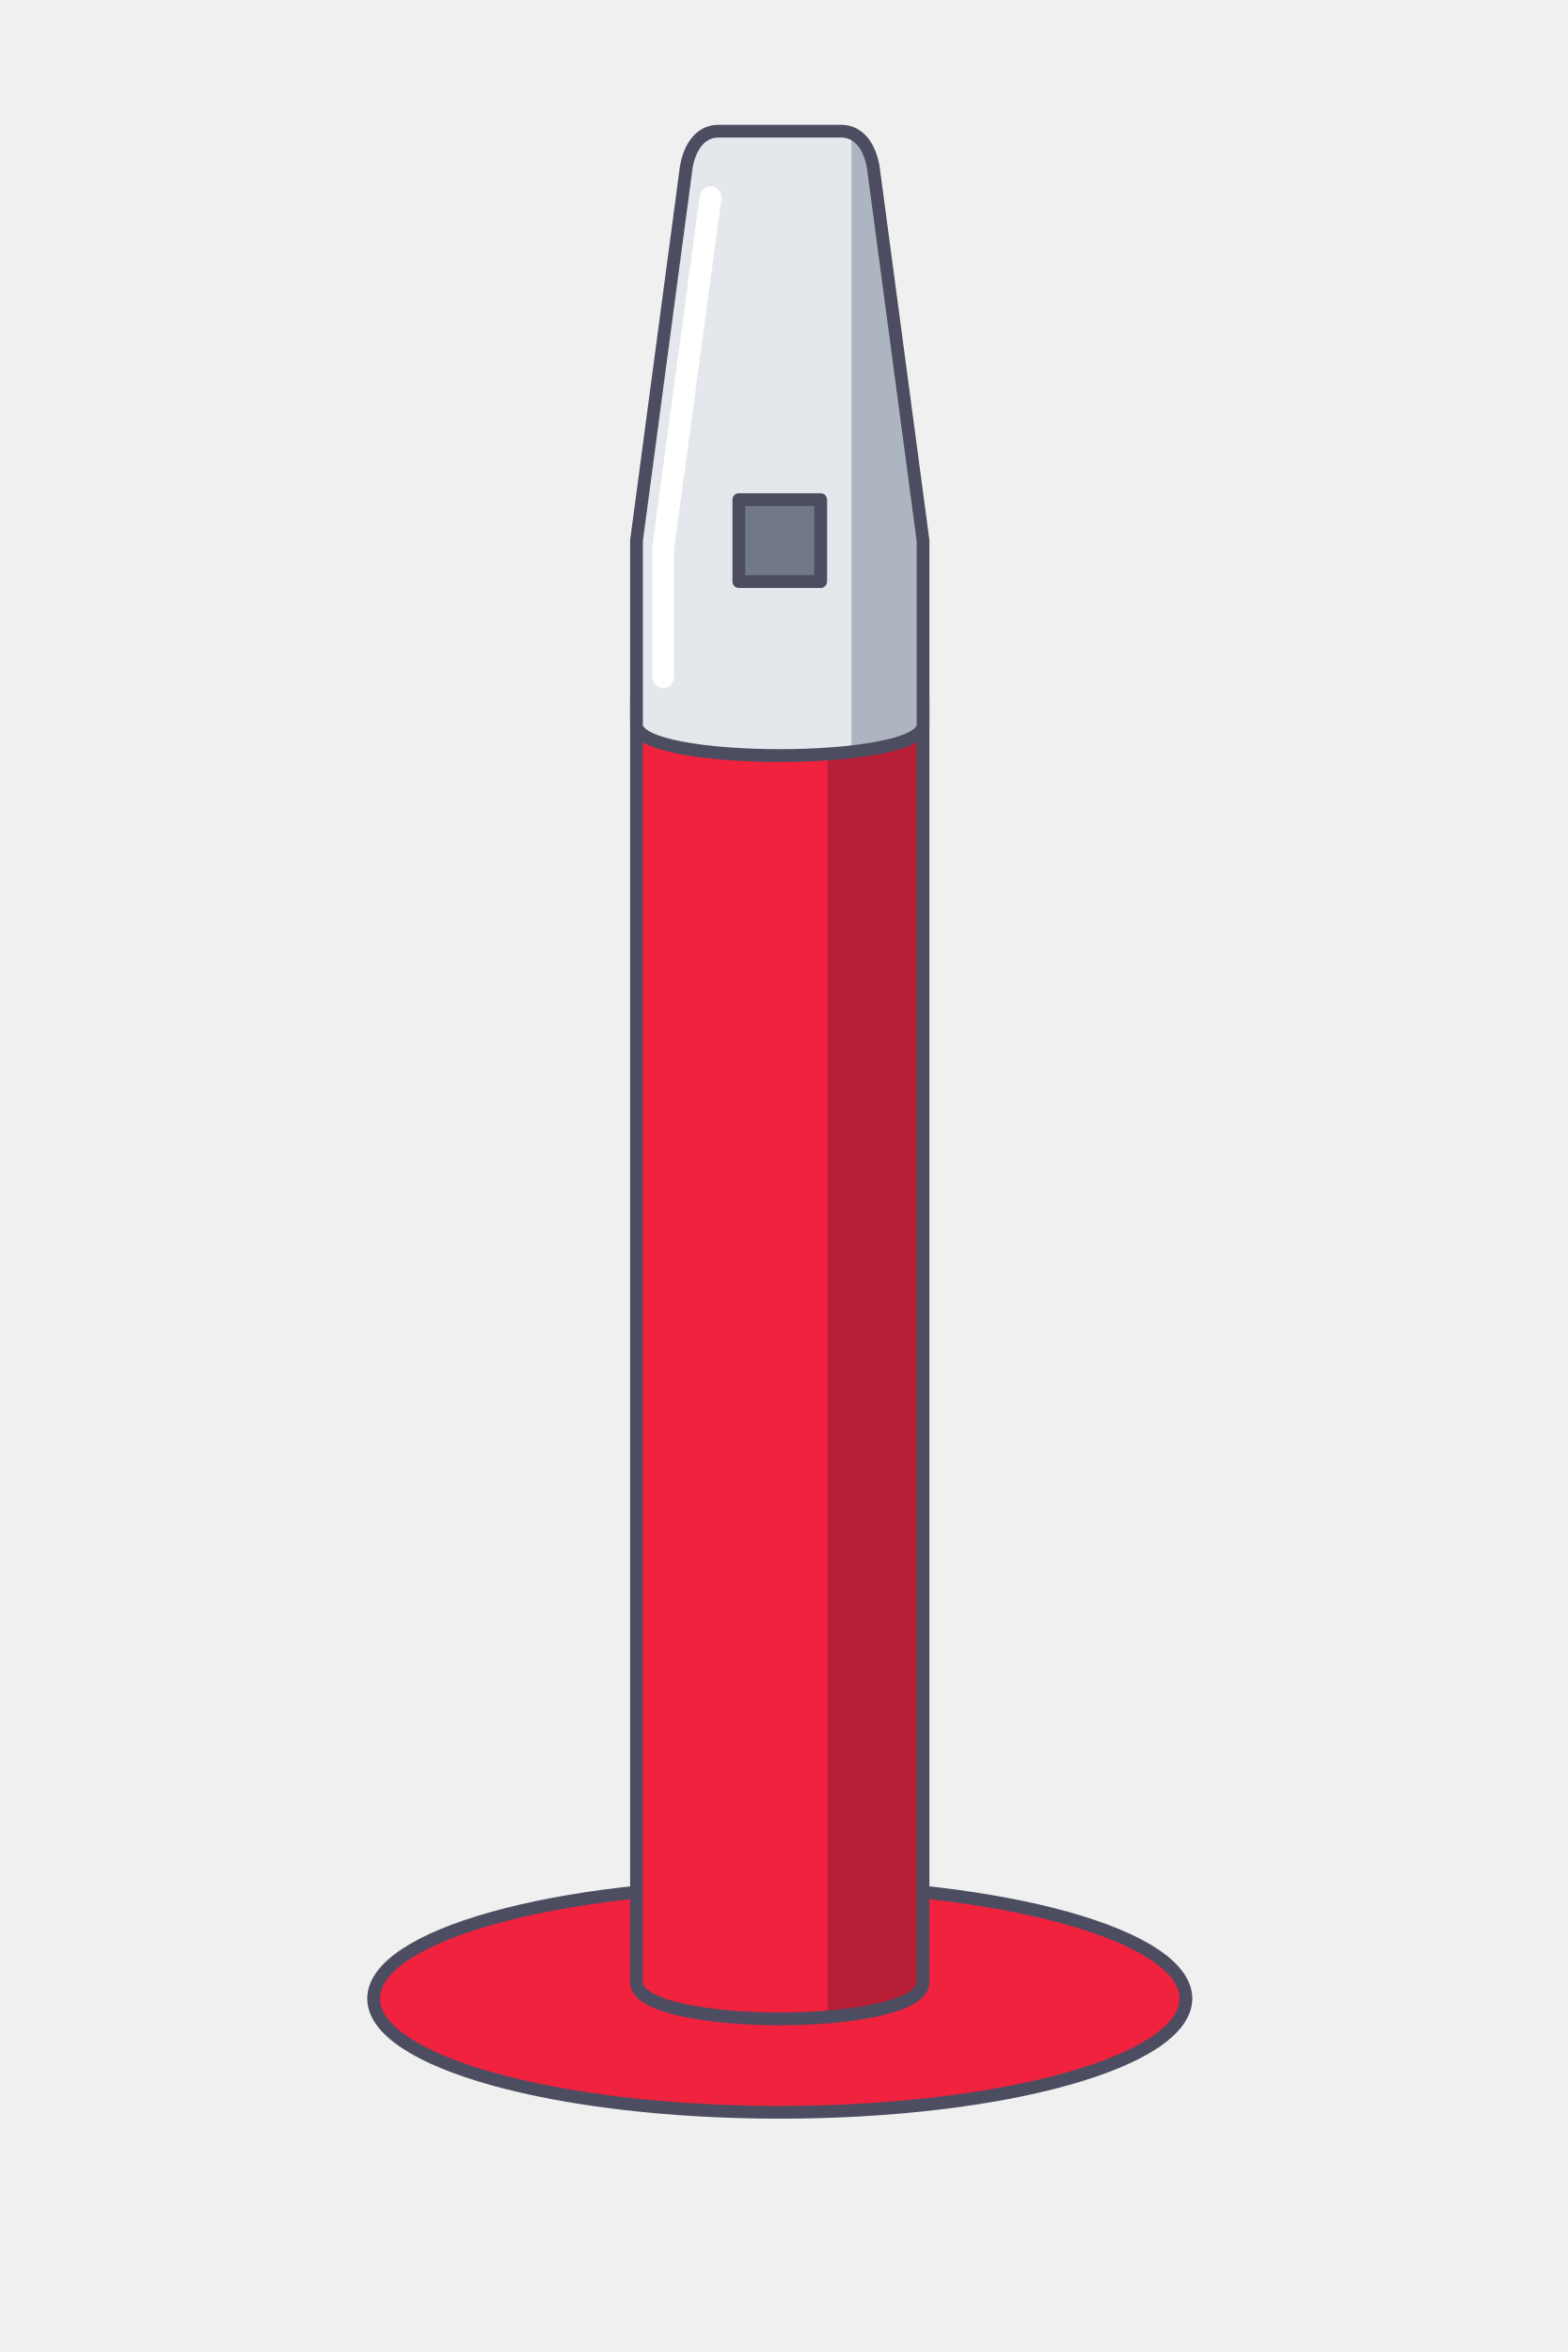
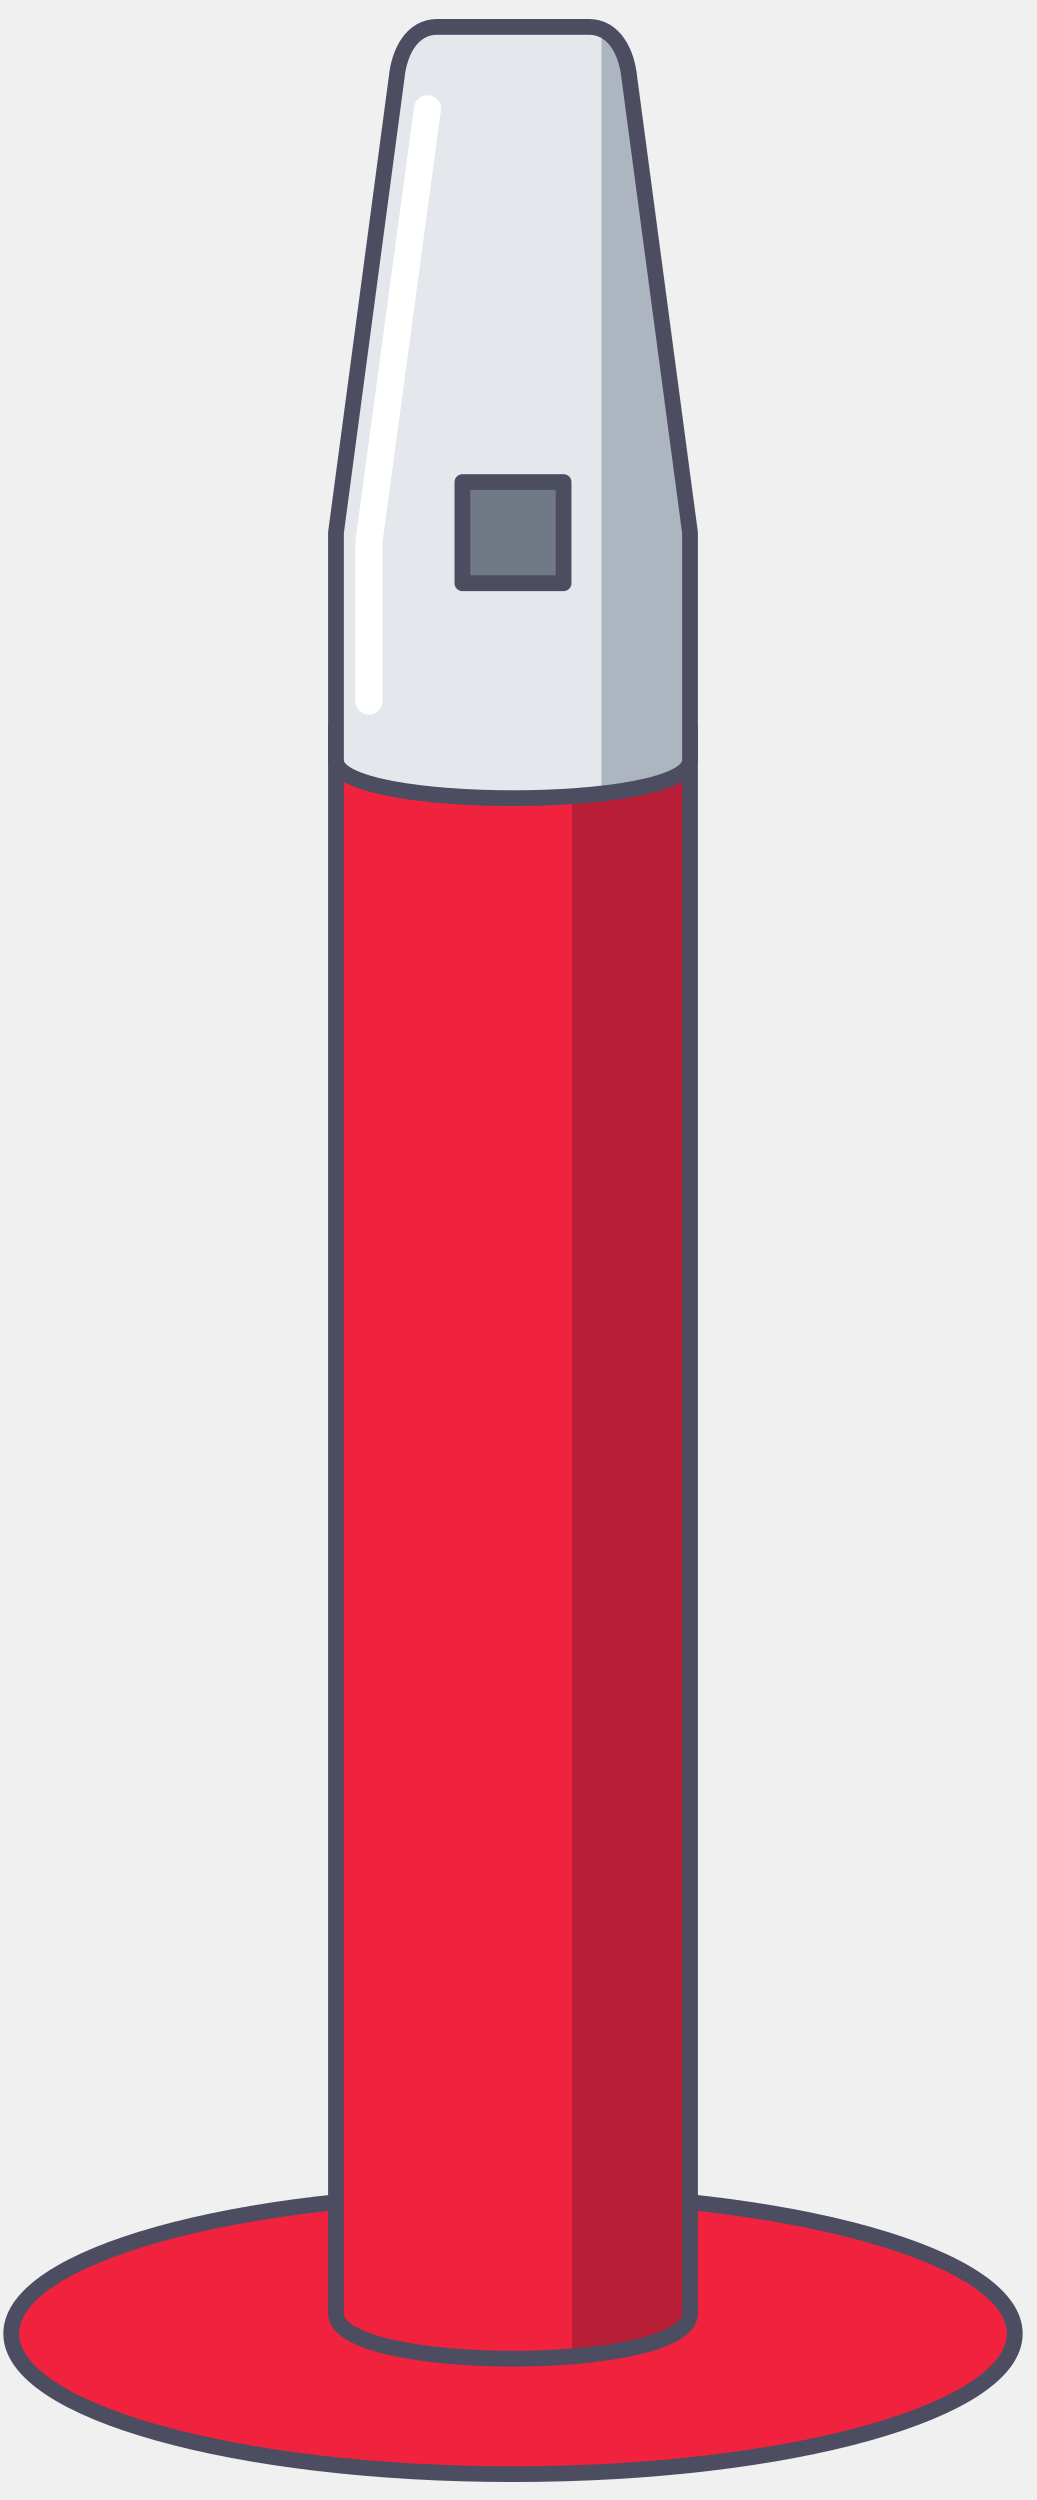
- <svg xmlns="http://www.w3.org/2000/svg" width="86" height="129" viewBox="0 0 86 129" fill="none">
+ <svg xmlns="http://www.w3.org/2000/svg" width="46" height="111" viewBox="20 6 46 111" fill="none">
  <defs>
    <clipPath id="whistle-3-clip-tube">
      <path d="M34.917 38.32H50.636V108.723C50.636 111.397 34.917 111.397 34.917 108.723V38.32Z" />
    </clipPath>
    <clipPath id="whistle-3-clip-mouthpiece">
      <path d="M39.408 7.194H46.145C47.267 7.194 47.829 8.317 47.941 9.44L50.636 29.65V39.755C50.636 42.001 34.917 42.001 34.917 39.755V29.65L37.611 9.44C37.724 8.317 38.285 7.194 39.408 7.194Z" />
    </clipPath>
  </defs>
  <g data-part="base">
    <g data-layer="fill">
      <path d="M42.776 115.852C55.081 115.852 65.056 113.059 65.056 109.614C65.056 106.169 55.081 103.376 42.776 103.376C30.472 103.376 20.497 106.169 20.497 109.614C20.497 113.059 30.472 115.852 42.776 115.852Z" fill="#F0223E" />
    </g>
    <g data-layer="line" stroke="#4C4D61" stroke-width="0.7" stroke-linejoin="round" stroke-linecap="round">
      <path d="M42.776 115.852C55.081 115.852 65.056 113.059 65.056 109.614C65.056 106.169 55.081 103.376 42.776 103.376C30.472 103.376 20.497 106.169 20.497 109.614C20.497 113.059 30.472 115.852 42.776 115.852Z" />
    </g>
  </g>
  <g data-part="tube">
    <g data-layer="fill">
      <path d="M34.917 38.32H50.636V108.723C50.636 111.397 34.917 111.397 34.917 108.723V38.32Z" fill="#F0223E" />
    </g>
    <g data-layer="shade">
      <rect clip-path="url(#whistle-3-clip-tube)" x="45.396" y="37" width="7" height="77" fill="#B81E35" />
    </g>
    <g data-layer="line" stroke="#4C4D61" stroke-width="0.7" stroke-linejoin="round" stroke-linecap="round">
      <path d="M34.917 38.32H50.636V108.723C50.636 111.397 34.917 111.397 34.917 108.723V38.32Z" />
    </g>
  </g>
  <g data-part="mouthpiece">
    <g data-layer="fill">
      <path d="M39.408 7.194H46.145C47.267 7.194 47.829 8.317 47.941 9.44L50.636 29.65V39.755C50.636 42.001 34.917 42.001 34.917 39.755V29.65L37.611 9.44C37.724 8.317 38.285 7.194 39.408 7.194Z" fill="#E4E8EC" />
    </g>
    <g data-layer="shade">
      <rect clip-path="url(#whistle-3-clip-mouthpiece)" x="46.706" y="6" width="5" height="37" fill="#ADB6C0" />
    </g>
    <g data-layer="highlight">
      <path clip-path="url(#whistle-3-clip-mouthpiece)" d="M38.982 10.829L36.382 30.029V37.129" stroke="#FFFFFF" stroke-width="1.2" stroke-linejoin="round" stroke-linecap="round" />
    </g>
    <g data-layer="line" stroke="#4C4D61" stroke-width="0.7" stroke-linejoin="round" stroke-linecap="round">
      <path d="M39.408 7.194H46.145C47.267 7.194 47.829 8.317 47.941 9.44L50.636 29.65V39.755C50.636 42.001 34.917 42.001 34.917 39.755V29.65L37.611 9.44C37.724 8.317 38.285 7.194 39.408 7.194Z" />
    </g>
  </g>
  <g data-part="window">
    <g data-layer="fill">
      <path d="M40.531 27.404H45.022V31.896H40.531V27.404Z" fill="#707985" />
    </g>
    <g data-layer="line" stroke="#4C4D61" stroke-width="0.7" stroke-linejoin="round" stroke-linecap="round">
      <path d="M40.531 27.404H45.022V31.896H40.531V27.404Z" />
    </g>
  </g>
</svg>
